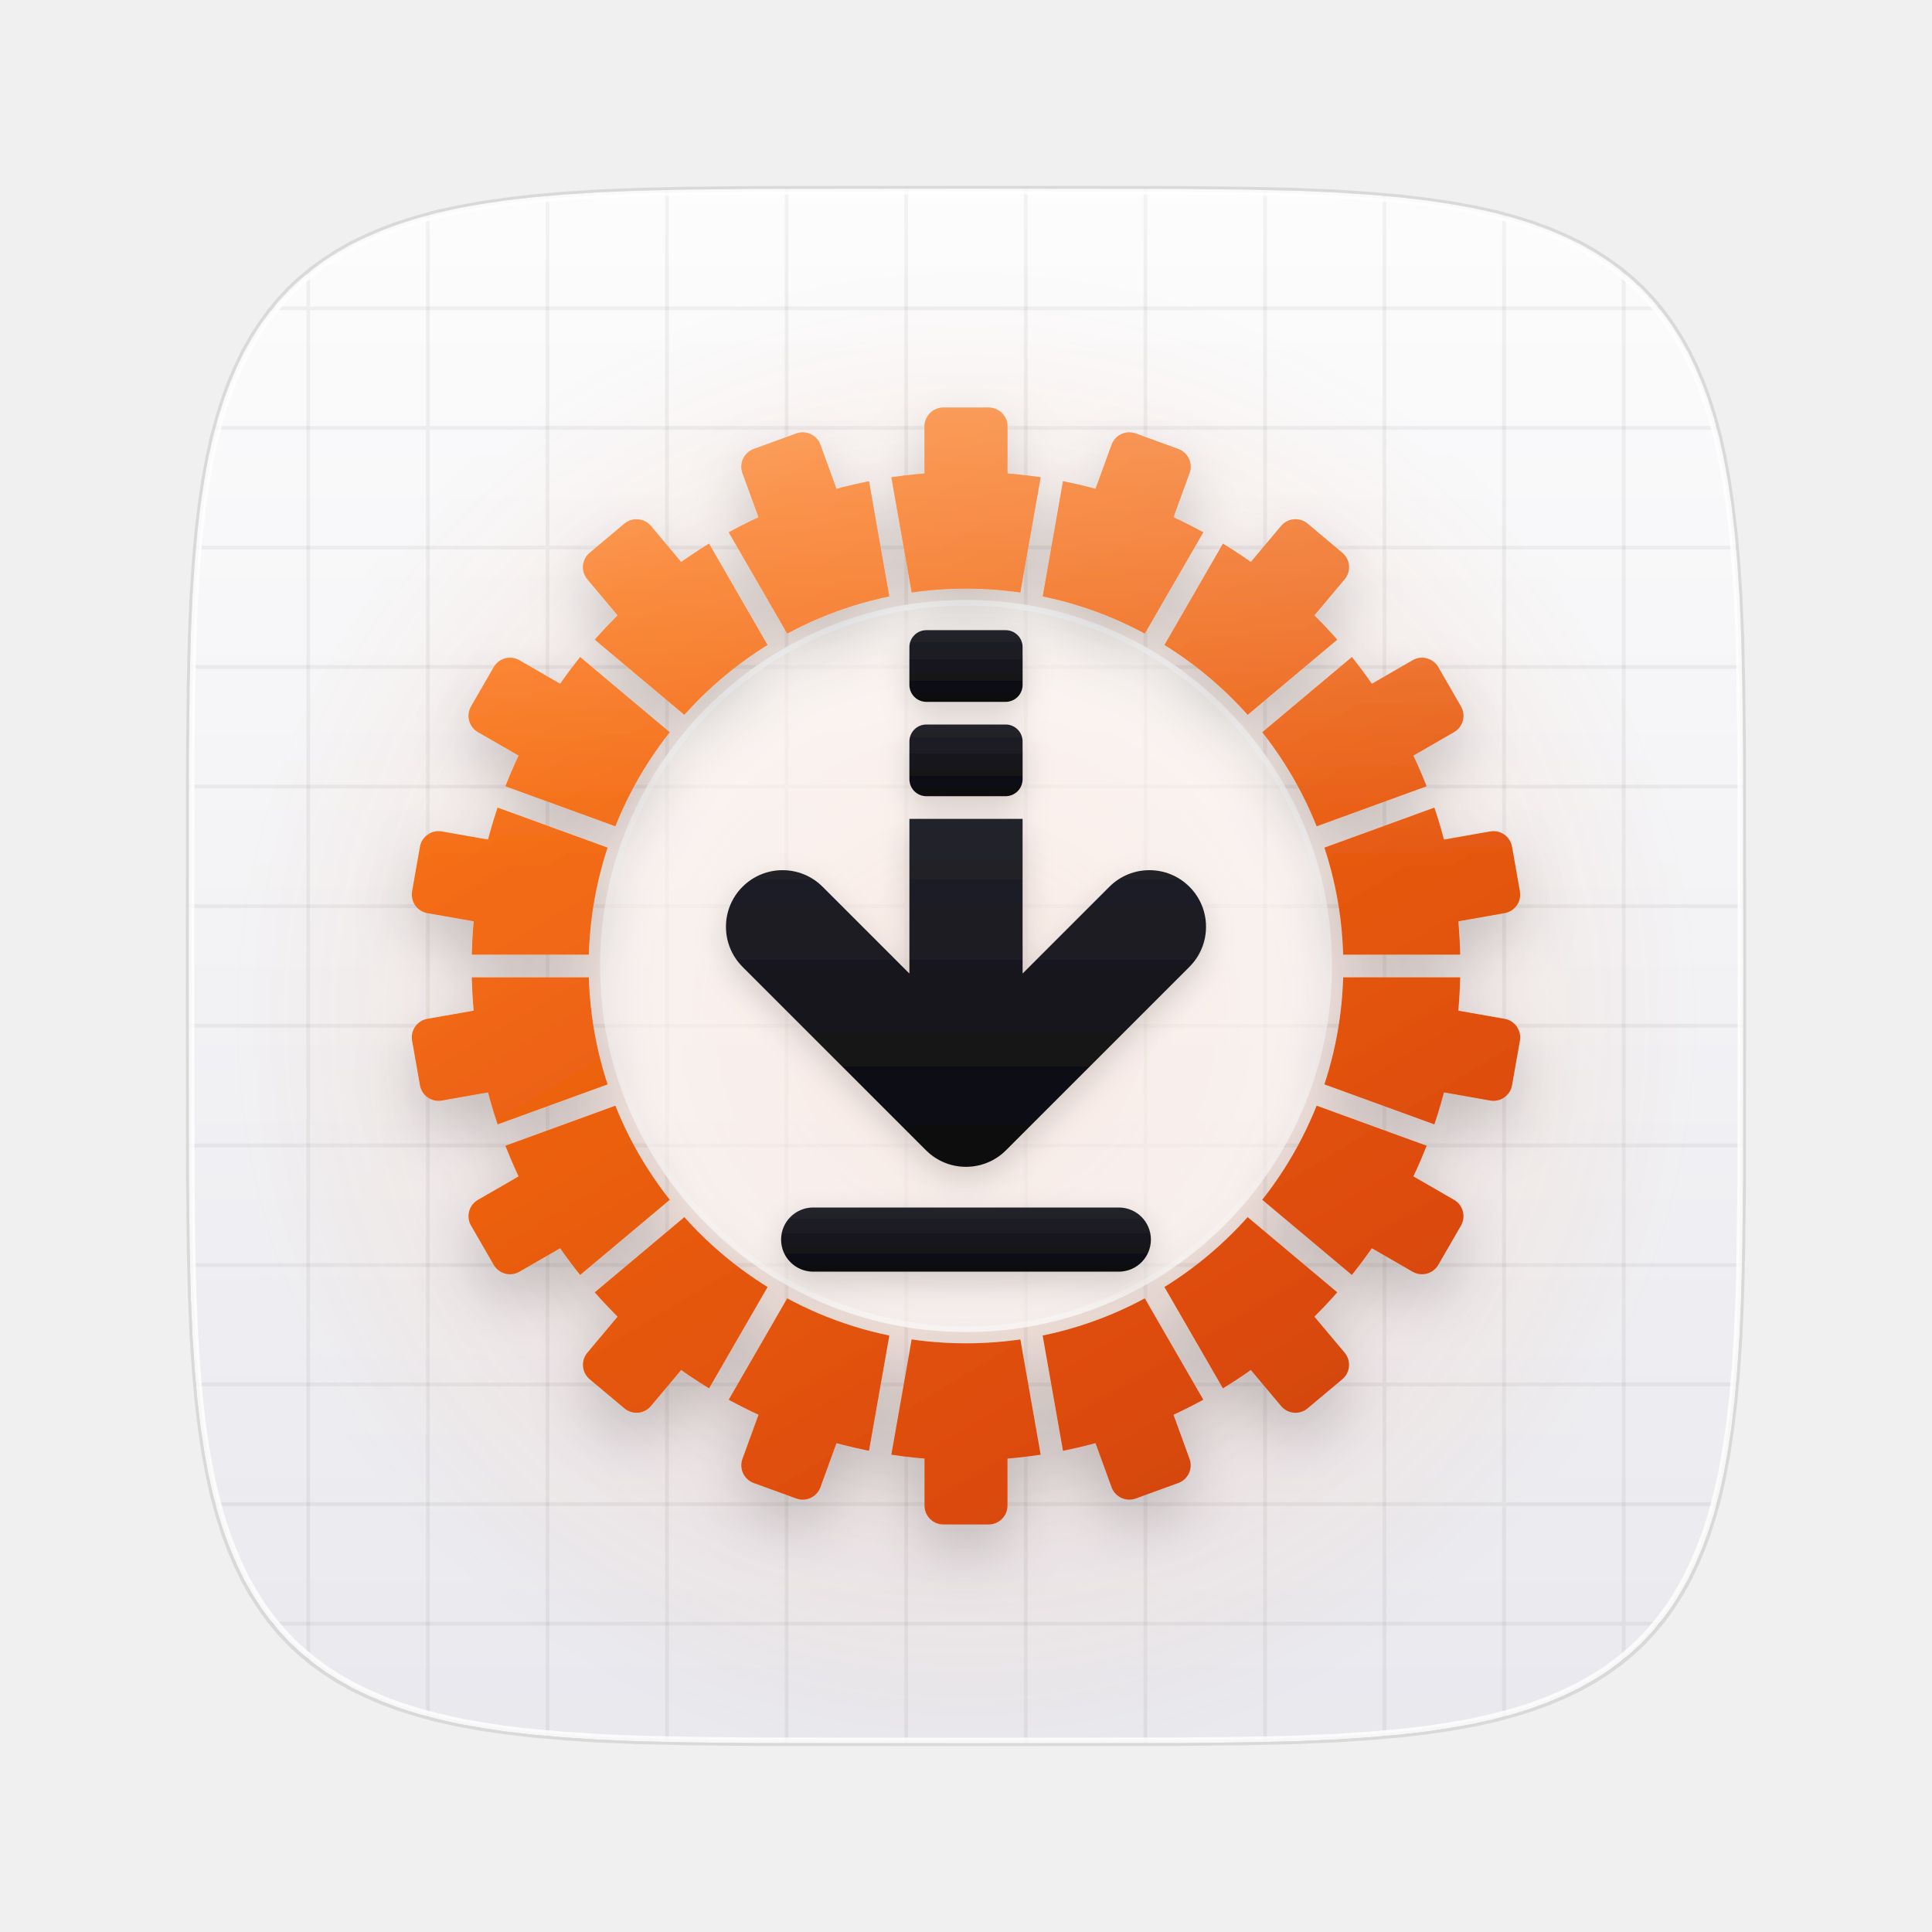
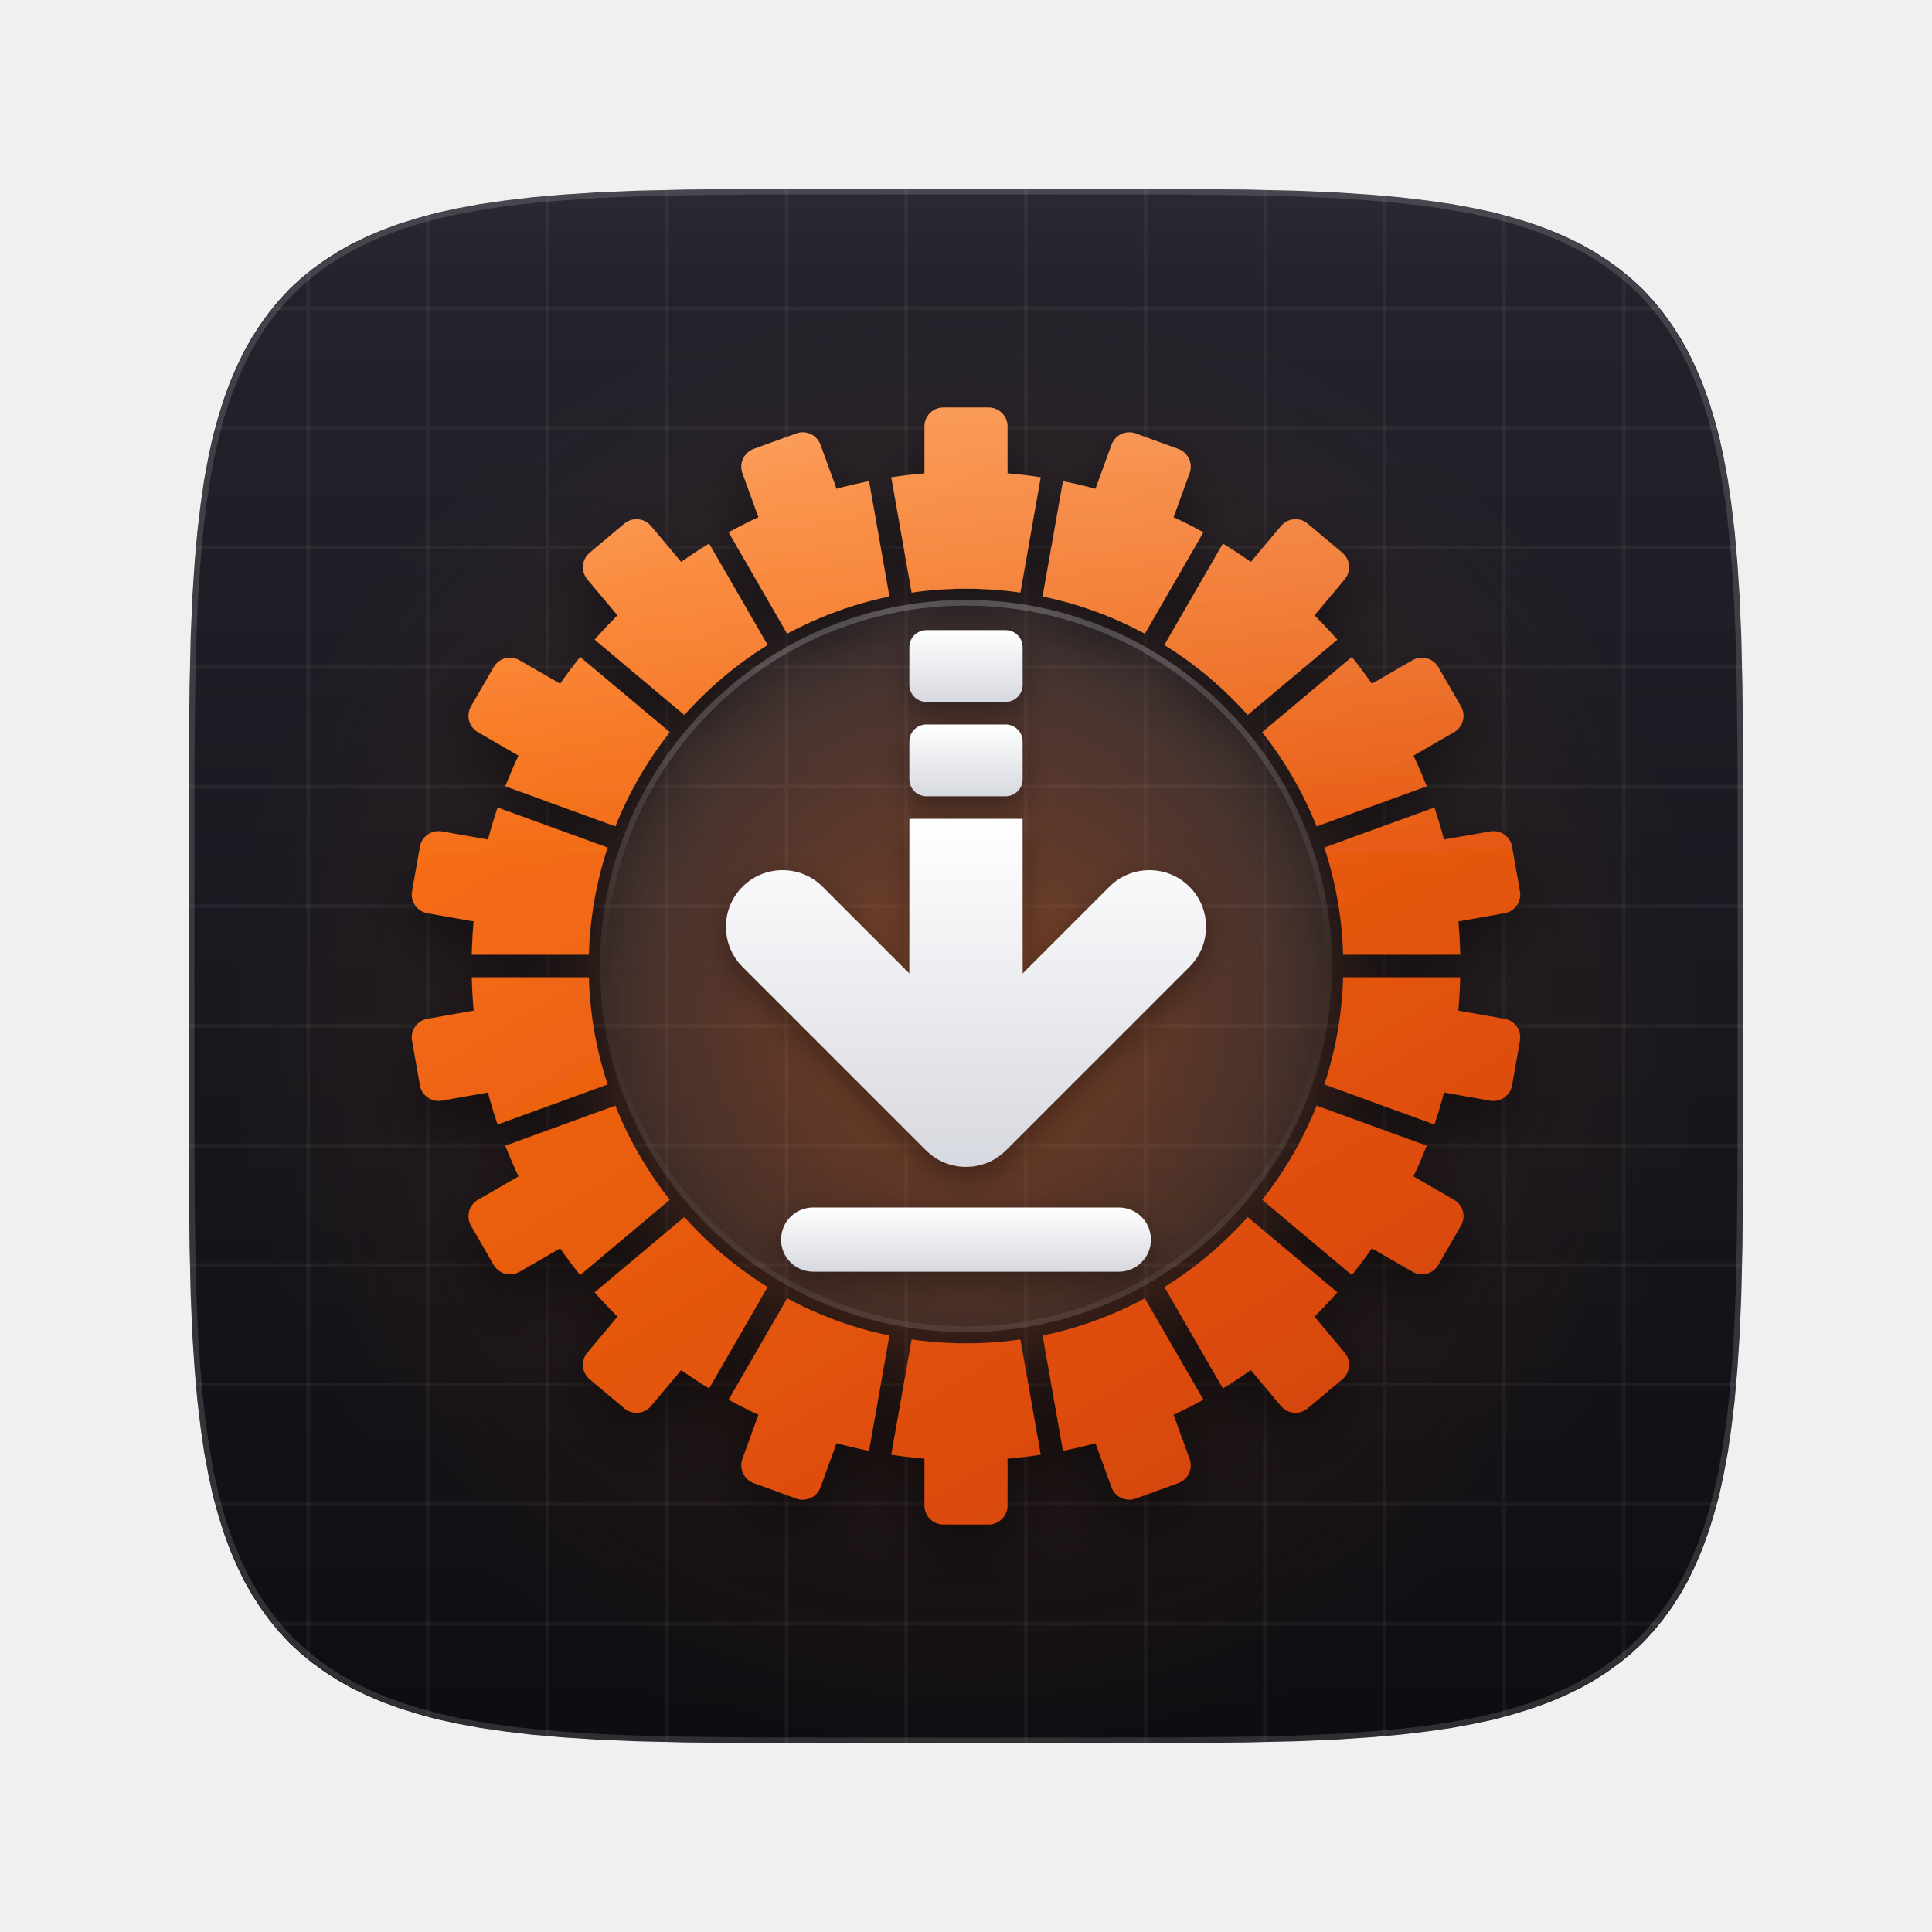
<svg xmlns="http://www.w3.org/2000/svg" viewBox="0 0 1024 1024" width="1024" height="1024">
  <defs>
    <clipPath id="sq">
      <path d="M924.0 512.0 L923.9 624.8 L923.5 660.9 L922.9 687.0 L922.0 708.2 L920.8 726.3 L919.4 742.2 L917.7 756.5 L915.8 769.6 L913.6 781.5 L911.2 792.6 L908.4 802.8 L905.4 812.4 L902.1 821.4 L898.5 829.8 L894.7 837.7 L890.5 845.1 L886.0 852.1 L881.2 858.7 L876.1 864.9 L870.7 870.7 L864.9 876.1 L858.7 881.2 L852.1 886.0 L845.1 890.5 L837.7 894.7 L829.8 898.5 L821.4 902.1 L812.4 905.4 L802.8 908.4 L792.6 911.2 L781.5 913.6 L769.6 915.8 L756.5 917.7 L742.2 919.4 L726.3 920.8 L708.2 922.0 L687.0 922.9 L660.9 923.5 L624.8 923.9 L512.0 924.0 L399.2 923.9 L363.1 923.5 L337.0 922.9 L315.8 922.0 L297.7 920.8 L281.8 919.4 L267.5 917.7 L254.4 915.8 L242.5 913.6 L231.4 911.2 L221.2 908.4 L211.6 905.4 L202.6 902.1 L194.2 898.5 L186.3 894.7 L178.9 890.5 L171.9 886.0 L165.3 881.2 L159.1 876.1 L153.3 870.7 L147.9 864.9 L142.8 858.7 L138.0 852.1 L133.5 845.1 L129.3 837.7 L125.5 829.8 L121.9 821.4 L118.6 812.4 L115.6 802.8 L112.8 792.6 L110.4 781.5 L108.2 769.6 L106.3 756.5 L104.6 742.2 L103.2 726.3 L102.0 708.2 L101.1 687.0 L100.5 660.9 L100.1 624.8 L100.0 512.0 L100.1 399.2 L100.5 363.1 L101.1 337.0 L102.0 315.8 L103.2 297.7 L104.6 281.8 L106.3 267.5 L108.2 254.4 L110.4 242.5 L112.8 231.4 L115.6 221.2 L118.6 211.6 L121.9 202.6 L125.5 194.2 L129.3 186.3 L133.5 178.9 L138.0 171.9 L142.8 165.3 L147.9 159.1 L153.3 153.3 L159.1 147.9 L165.3 142.8 L171.9 138.0 L178.9 133.5 L186.3 129.3 L194.2 125.5 L202.6 121.9 L211.6 118.6 L221.2 115.6 L231.4 112.8 L242.5 110.4 L254.4 108.2 L267.5 106.3 L281.8 104.6 L297.7 103.2 L315.8 102.0 L337.0 101.1 L363.1 100.5 L399.2 100.1 L512.0 100.0 L624.8 100.1 L660.9 100.5 L687.0 101.1 L708.2 102.0 L726.3 103.2 L742.2 104.6 L756.5 106.3 L769.6 108.2 L781.5 110.4 L792.6 112.8 L802.8 115.6 L812.4 118.6 L821.4 121.9 L829.8 125.5 L837.7 129.3 L845.1 133.5 L852.1 138.0 L858.7 142.8 L864.9 147.9 L870.7 153.3 L876.1 159.1 L881.2 165.3 L886.0 171.9 L890.5 178.9 L894.7 186.3 L898.5 194.2 L902.1 202.6 L905.4 211.6 L908.4 221.2 L911.2 231.4 L913.6 242.5 L915.8 254.4 L917.7 267.5 L919.4 281.8 L920.8 297.7 L922.0 315.8 L922.9 337.0 L923.5 363.1 L923.9 399.2 Z" />
    </clipPath>
    <linearGradient id="bg" x1="0" y1="0" x2="0" y2="1">
-       <stop offset="0" stop-color="#ffffff" />
-       <stop offset="1" stop-color="#e6e6ec" />
+       <stop offset="0" stop-color="#272731" />
+       <stop offset="1" stop-color="#0a0a0e" />
    </linearGradient>
    <radialGradient id="glow" cx="512" cy="540" r="400" gradientUnits="userSpaceOnUse">
-       <stop offset="0" stop-color="#ea580c" stop-opacity="0.22" />
+       <stop offset="0" stop-color="#ea580c" stop-opacity="0.45" />
      <stop offset="0.55" stop-color="#ea580c" stop-opacity="0.08" />
      <stop offset="1" stop-color="#ea580c" stop-opacity="0" />
    </radialGradient>
    <linearGradient id="rust" x1="0.2" y1="0" x2="0.8" y2="1">
      <stop offset="0" stop-color="#fdba74" />
      <stop offset="0.28" stop-color="#f97316" />
      <stop offset="0.7" stop-color="#dc4a0b" />
      <stop offset="1" stop-color="#a8360a" />
    </linearGradient>
    <linearGradient id="sheen" x1="0" y1="0" x2="0" y2="1">
      <stop offset="0" stop-color="#ffffff" stop-opacity="0.55" />
      <stop offset="0.45" stop-color="#ffffff" stop-opacity="0" />
    </linearGradient>
    <linearGradient id="lensrim" x1="0" y1="0" x2="0" y2="1">
-       <stop offset="0" stop-color="#ffffff" stop-opacity="0.95" />
+       <stop offset="0" stop-color="#ffffff" stop-opacity="0.3" />
      <stop offset="0.5" stop-color="#ffffff" stop-opacity="0" />
-       <stop offset="1" stop-color="#ffffff" stop-opacity="0.4" />
+       <stop offset="1" stop-color="#ffffff" stop-opacity="0.08" />
    </linearGradient>
    <linearGradient id="glyph" x1="0" y1="0" x2="0" y2="1">
-       <stop offset="0" stop-color="#24242c" />
-       <stop offset="1" stop-color="#0a0a0e" />
+       <stop offset="0" stop-color="#ffffff" />
+       <stop offset="1" stop-color="#d7d9e0" />
    </linearGradient>
    <linearGradient id="spec" x1="0" y1="0" x2="0" y2="1">
-       <stop offset="0" stop-color="#ffffff" stop-opacity="0.7" />
+       <stop offset="0" stop-color="#ffffff" stop-opacity="0.1" />
      <stop offset="0.5" stop-color="#ffffff" stop-opacity="0" />
    </linearGradient>
    <mask id="ring" maskUnits="userSpaceOnUse" x="0" y="0" width="1024" height="1024">
      <circle cx="512.0" cy="512.0" r="262" fill="white" />
      <rect x="490.0" y="216.0" width="44" height="64" rx="10" fill="white" transform="rotate(0.0 512.0 512.0)" />
      <rect x="490.0" y="216.0" width="44" height="64" rx="10" fill="white" transform="rotate(20.0 512.0 512.0)" />
      <rect x="490.0" y="216.0" width="44" height="64" rx="10" fill="white" transform="rotate(40.0 512.0 512.0)" />
      <rect x="490.0" y="216.0" width="44" height="64" rx="10" fill="white" transform="rotate(60.0 512.0 512.0)" />
      <rect x="490.0" y="216.0" width="44" height="64" rx="10" fill="white" transform="rotate(80.0 512.0 512.0)" />
      <rect x="490.0" y="216.0" width="44" height="64" rx="10" fill="white" transform="rotate(100.0 512.0 512.0)" />
      <rect x="490.0" y="216.0" width="44" height="64" rx="10" fill="white" transform="rotate(120.0 512.0 512.0)" />
      <rect x="490.0" y="216.0" width="44" height="64" rx="10" fill="white" transform="rotate(140.0 512.0 512.0)" />
      <rect x="490.0" y="216.0" width="44" height="64" rx="10" fill="white" transform="rotate(160.0 512.0 512.0)" />
      <rect x="490.0" y="216.0" width="44" height="64" rx="10" fill="white" transform="rotate(180.0 512.0 512.0)" />
      <rect x="490.0" y="216.0" width="44" height="64" rx="10" fill="white" transform="rotate(200.0 512.0 512.0)" />
      <rect x="490.0" y="216.0" width="44" height="64" rx="10" fill="white" transform="rotate(220.0 512.0 512.0)" />
      <rect x="490.0" y="216.0" width="44" height="64" rx="10" fill="white" transform="rotate(240.0 512.0 512.0)" />
      <rect x="490.0" y="216.0" width="44" height="64" rx="10" fill="white" transform="rotate(260.0 512.0 512.0)" />
      <rect x="490.0" y="216.0" width="44" height="64" rx="10" fill="white" transform="rotate(280.0 512.0 512.0)" />
      <rect x="490.0" y="216.0" width="44" height="64" rx="10" fill="white" transform="rotate(300.0 512.0 512.0)" />
      <rect x="490.0" y="216.0" width="44" height="64" rx="10" fill="white" transform="rotate(320.0 512.0 512.0)" />
      <rect x="490.0" y="216.0" width="44" height="64" rx="10" fill="white" transform="rotate(340.0 512.0 512.0)" />
      <circle cx="512.0" cy="512.0" r="200" fill="black" />
      <rect x="506.0" y="246.0" width="12" height="70" fill="black" transform="rotate(10.0 512.0 512.0)" />
      <rect x="506.0" y="246.0" width="12" height="70" fill="black" transform="rotate(30.0 512.0 512.0)" />
      <rect x="506.0" y="246.0" width="12" height="70" fill="black" transform="rotate(50.0 512.0 512.0)" />
      <rect x="506.0" y="246.0" width="12" height="70" fill="black" transform="rotate(70.0 512.0 512.0)" />
      <rect x="506.0" y="246.0" width="12" height="70" fill="black" transform="rotate(90.0 512.0 512.0)" />
      <rect x="506.0" y="246.0" width="12" height="70" fill="black" transform="rotate(110.0 512.0 512.0)" />
      <rect x="506.0" y="246.0" width="12" height="70" fill="black" transform="rotate(130.0 512.0 512.0)" />
      <rect x="506.0" y="246.0" width="12" height="70" fill="black" transform="rotate(150.0 512.0 512.0)" />
      <rect x="506.0" y="246.0" width="12" height="70" fill="black" transform="rotate(170.0 512.0 512.0)" />
      <rect x="506.0" y="246.0" width="12" height="70" fill="black" transform="rotate(190.0 512.0 512.0)" />
      <rect x="506.0" y="246.0" width="12" height="70" fill="black" transform="rotate(210.0 512.0 512.0)" />
      <rect x="506.0" y="246.0" width="12" height="70" fill="black" transform="rotate(230.0 512.0 512.0)" />
      <rect x="506.0" y="246.0" width="12" height="70" fill="black" transform="rotate(250.0 512.0 512.0)" />
      <rect x="506.0" y="246.0" width="12" height="70" fill="black" transform="rotate(270.0 512.0 512.0)" />
      <rect x="506.0" y="246.0" width="12" height="70" fill="black" transform="rotate(290.0 512.0 512.0)" />
      <rect x="506.0" y="246.0" width="12" height="70" fill="black" transform="rotate(310.0 512.0 512.0)" />
      <rect x="506.0" y="246.0" width="12" height="70" fill="black" transform="rotate(330.0 512.0 512.0)" />
      <rect x="506.0" y="246.0" width="12" height="70" fill="black" transform="rotate(350.0 512.0 512.0)" />
    </mask>
    <filter id="lift" x="-30%" y="-30%" width="160%" height="160%">
-       <feDropShadow dx="0" dy="14" stdDeviation="16" flood-color="#000000" flood-opacity="0.18" />
+       <feDropShadow dx="0" dy="14" stdDeviation="16" flood-color="#000000" flood-opacity="0.45" />
    </filter>
    <filter id="soft" x="-30%" y="-30%" width="160%" height="160%">
-       <feDropShadow dx="0" dy="6" stdDeviation="8" flood-color="#000000" flood-opacity="0.15" />
+       <feDropShadow dx="0" dy="6" stdDeviation="8" flood-color="#000000" flood-opacity="0.35" />
    </filter>
  </defs>
  <g clip-path="url(#sq)">
    <rect x="0" y="0" width="1024" height="1024" fill="url(#bg)" />
-     <g stroke="rgba(10,10,14,0.05)" stroke-width="2" fill="none">
+     <g stroke="rgba(255,255,255,0.045)" stroke-width="2" fill="none">
      <path d="M163.4 100 V924 M100 163.4 H924" />
      <path d="M226.8 100 V924 M100 226.8 H924" />
      <path d="M290.2 100 V924 M100 290.2 H924" />
      <path d="M353.5 100 V924 M100 353.5 H924" />
      <path d="M416.9 100 V924 M100 416.9 H924" />
      <path d="M480.3 100 V924 M100 480.3 H924" />
      <path d="M543.7 100 V924 M100 543.7 H924" />
      <path d="M607.1 100 V924 M100 607.1 H924" />
      <path d="M670.5 100 V924 M100 670.5 H924" />
      <path d="M733.8 100 V924 M100 733.8 H924" />
      <path d="M797.2 100 V924 M100 797.2 H924" />
      <path d="M860.6 100 V924 M100 860.6 H924" />
    </g>
    <rect x="0" y="0" width="1024" height="1024" fill="url(#glow)" />
    <ellipse cx="512" cy="150" rx="420" ry="190" fill="url(#spec)" />
  </g>
-   <circle cx="512" cy="512" r="194" fill="rgba(255,255,255,0.55)" />
+   <circle cx="512" cy="512" r="194" fill="rgba(255,255,255,0.07)" />
  <circle cx="512" cy="512" r="192.5" fill="none" stroke="url(#lensrim)" stroke-width="3" />
  <g filter="url(#lift)">
    <rect x="0" y="0" width="1024" height="1024" fill="url(#rust)" mask="url(#ring)" />
    <rect x="0" y="0" width="1024" height="1024" fill="url(#sheen)" mask="url(#ring)" />
  </g>
  <g filter="url(#soft)">
    <g fill="url(#glyph)">
      <rect x="482" y="334" width="60" height="38" rx="9" />
      <rect x="482" y="384" width="60" height="38" rx="9" />
      <path d="M482 434 h60 v82 l46 -46 a30 30 0 0 1 42.43 42.43 l-97.22 97.22 a30 30 0 0 1 -42.43 0 l-97.22 -97.22 a30 30 0 0 1 42.43 -42.43 l46 46 z" />
      <rect x="414" y="640" width="196" height="34" rx="17" />
    </g>
  </g>
-   <path d="M924.0 512.0 L923.9 624.8 L923.5 660.9 L922.9 687.0 L922.0 708.2 L920.8 726.3 L919.4 742.2 L917.7 756.5 L915.8 769.6 L913.6 781.5 L911.2 792.6 L908.4 802.8 L905.4 812.4 L902.1 821.4 L898.5 829.8 L894.7 837.7 L890.5 845.1 L886.0 852.1 L881.2 858.7 L876.1 864.9 L870.7 870.7 L864.9 876.1 L858.7 881.2 L852.1 886.0 L845.1 890.5 L837.7 894.7 L829.8 898.5 L821.4 902.1 L812.4 905.4 L802.8 908.4 L792.6 911.2 L781.5 913.6 L769.6 915.8 L756.5 917.7 L742.2 919.4 L726.3 920.8 L708.2 922.0 L687.0 922.9 L660.9 923.5 L624.8 923.9 L512.0 924.0 L399.2 923.9 L363.1 923.5 L337.0 922.9 L315.8 922.0 L297.7 920.8 L281.8 919.4 L267.5 917.7 L254.4 915.8 L242.5 913.6 L231.4 911.2 L221.2 908.4 L211.6 905.4 L202.6 902.1 L194.2 898.5 L186.3 894.7 L178.9 890.5 L171.9 886.0 L165.3 881.2 L159.1 876.1 L153.3 870.7 L147.9 864.9 L142.8 858.7 L138.0 852.1 L133.5 845.1 L129.3 837.7 L125.5 829.8 L121.9 821.4 L118.6 812.4 L115.6 802.8 L112.8 792.6 L110.4 781.5 L108.2 769.6 L106.3 756.5 L104.6 742.2 L103.2 726.3 L102.0 708.2 L101.1 687.0 L100.5 660.9 L100.1 624.8 L100.0 512.0 L100.1 399.2 L100.5 363.1 L101.1 337.0 L102.0 315.8 L103.2 297.7 L104.6 281.8 L106.3 267.5 L108.2 254.4 L110.4 242.5 L112.8 231.4 L115.6 221.2 L118.6 211.6 L121.9 202.6 L125.5 194.2 L129.3 186.3 L133.5 178.9 L138.0 171.9 L142.8 165.3 L147.9 159.1 L153.3 153.3 L159.1 147.9 L165.3 142.8 L171.9 138.0 L178.9 133.5 L186.3 129.3 L194.2 125.5 L202.6 121.9 L211.6 118.6 L221.2 115.6 L231.4 112.8 L242.5 110.4 L254.4 108.2 L267.5 106.3 L281.8 104.6 L297.7 103.2 L315.8 102.0 L337.0 101.1 L363.1 100.5 L399.2 100.1 L512.0 100.0 L624.8 100.1 L660.9 100.5 L687.0 101.1 L708.2 102.0 L726.3 103.2 L742.2 104.6 L756.5 106.3 L769.6 108.2 L781.5 110.4 L792.6 112.8 L802.8 115.6 L812.4 118.6 L821.4 121.9 L829.8 125.5 L837.7 129.3 L845.1 133.5 L852.1 138.0 L858.7 142.8 L864.9 147.9 L870.7 153.3 L876.1 159.1 L881.2 165.3 L886.0 171.9 L890.5 178.9 L894.7 186.3 L898.5 194.2 L902.1 202.6 L905.4 211.6 L908.4 221.2 L911.2 231.4 L913.6 242.5 L915.8 254.4 L917.7 267.5 L919.4 281.8 L920.8 297.7 L922.0 315.8 L922.9 337.0 L923.5 363.1 L923.9 399.2 Z" fill="none" stroke="rgba(10,10,14,0.10)" stroke-width="3" />
-   <path d="M922.5 512.0 L922.4 624.4 L922.0 660.3 L921.4 686.3 L920.5 707.5 L919.3 725.5 L917.9 741.4 L916.3 755.7 L914.3 768.6 L912.2 780.5 L909.7 791.5 L907.0 801.8 L904.0 811.3 L900.7 820.2 L897.1 828.6 L893.3 836.5 L889.1 843.9 L884.7 850.9 L879.9 857.4 L874.8 863.6 L869.4 869.4 L863.6 874.8 L857.4 879.9 L850.9 884.7 L843.9 889.1 L836.5 893.3 L828.6 897.1 L820.2 900.7 L811.3 904.0 L801.8 907.0 L791.5 909.7 L780.5 912.2 L768.6 914.3 L755.7 916.3 L741.4 917.9 L725.5 919.3 L707.5 920.5 L686.3 921.4 L660.3 922.0 L624.4 922.4 L512.0 922.5 L399.6 922.4 L363.7 922.0 L337.7 921.4 L316.5 920.5 L298.5 919.3 L282.6 917.9 L268.3 916.3 L255.4 914.3 L243.5 912.2 L232.5 909.7 L222.2 907.0 L212.7 904.0 L203.8 900.7 L195.4 897.1 L187.5 893.3 L180.1 889.1 L173.1 884.7 L166.6 879.9 L160.4 874.8 L154.6 869.4 L149.2 863.6 L144.1 857.4 L139.3 850.9 L134.9 843.9 L130.7 836.5 L126.9 828.6 L123.3 820.2 L120.0 811.3 L117.0 801.8 L114.3 791.5 L111.8 780.5 L109.7 768.6 L107.7 755.7 L106.1 741.4 L104.7 725.5 L103.5 707.5 L102.6 686.3 L102.0 660.3 L101.6 624.4 L101.5 512.0 L101.6 399.6 L102.0 363.7 L102.6 337.7 L103.5 316.5 L104.7 298.5 L106.1 282.6 L107.7 268.3 L109.7 255.4 L111.8 243.5 L114.3 232.5 L117.0 222.2 L120.0 212.7 L123.3 203.8 L126.9 195.4 L130.7 187.5 L134.9 180.1 L139.3 173.1 L144.1 166.6 L149.2 160.4 L154.6 154.6 L160.4 149.2 L166.6 144.1 L173.1 139.3 L180.1 134.9 L187.5 130.7 L195.4 126.9 L203.8 123.3 L212.7 120.0 L222.2 117.0 L232.5 114.3 L243.5 111.8 L255.4 109.7 L268.3 107.7 L282.6 106.1 L298.5 104.7 L316.5 103.5 L337.7 102.6 L363.7 102.0 L399.6 101.6 L512.0 101.5 L624.4 101.6 L660.3 102.0 L686.3 102.6 L707.5 103.5 L725.5 104.7 L741.4 106.1 L755.7 107.7 L768.6 109.7 L780.5 111.8 L791.5 114.3 L801.8 117.0 L811.3 120.0 L820.2 123.3 L828.6 126.9 L836.5 130.7 L843.9 134.9 L850.9 139.3 L857.4 144.1 L863.6 149.2 L869.4 154.6 L874.8 160.4 L879.9 166.6 L884.7 173.1 L889.1 180.1 L893.3 187.5 L897.1 195.4 L900.7 203.8 L904.0 212.7 L907.0 222.2 L909.7 232.5 L912.2 243.5 L914.3 255.4 L916.3 268.3 L917.9 282.6 L919.3 298.5 L920.5 316.5 L921.4 337.7 L922.0 363.7 L922.4 399.6 Z" fill="none" stroke="rgba(255,255,255,0.9)" stroke-width="3" clip-path="url(#sq)" stroke-dasharray="none" opacity="0.9" />
+   <path d="M924.0 512.0 L923.9 624.8 L923.5 660.9 L922.9 687.0 L922.0 708.2 L920.8 726.3 L919.4 742.2 L917.7 756.5 L915.8 769.6 L913.6 781.5 L911.2 792.6 L908.4 802.8 L905.4 812.4 L902.1 821.4 L898.5 829.8 L894.7 837.7 L890.5 845.1 L886.0 852.1 L881.2 858.7 L876.1 864.9 L870.7 870.7 L864.9 876.1 L858.7 881.2 L852.1 886.0 L845.1 890.5 L837.7 894.7 L829.8 898.5 L821.4 902.1 L812.4 905.4 L802.8 908.4 L792.6 911.2 L781.5 913.6 L769.6 915.8 L756.5 917.7 L742.2 919.4 L726.3 920.8 L708.2 922.0 L687.0 922.9 L660.9 923.5 L624.8 923.9 L512.0 924.0 L399.2 923.9 L363.1 923.5 L337.0 922.9 L315.8 922.0 L297.7 920.8 L281.8 919.4 L267.5 917.7 L254.4 915.8 L242.5 913.6 L231.4 911.2 L221.2 908.4 L211.6 905.4 L202.6 902.1 L194.2 898.5 L186.3 894.7 L178.9 890.5 L171.9 886.0 L165.3 881.2 L159.1 876.1 L153.3 870.7 L147.9 864.9 L142.8 858.7 L138.0 852.1 L133.5 845.1 L129.3 837.7 L125.5 829.8 L121.9 821.4 L118.6 812.4 L115.6 802.8 L112.8 792.6 L110.4 781.5 L108.2 769.6 L106.3 756.5 L104.6 742.2 L103.2 726.3 L102.0 708.2 L101.1 687.0 L100.5 660.9 L100.1 624.8 L100.0 512.0 L100.1 399.2 L100.5 363.1 L101.1 337.0 L102.0 315.8 L103.2 297.7 L104.6 281.8 L106.3 267.5 L108.2 254.4 L110.4 242.5 L112.8 231.4 L115.6 221.2 L118.6 211.6 L121.9 202.6 L125.5 194.2 L129.3 186.3 L133.5 178.9 L138.0 171.9 L142.8 165.3 L147.9 159.1 L153.3 153.3 L159.1 147.9 L165.3 142.8 L171.9 138.0 L178.9 133.5 L186.3 129.3 L194.2 125.5 L202.6 121.9 L211.6 118.6 L221.2 115.6 L231.4 112.8 L242.5 110.4 L254.4 108.2 L267.5 106.3 L281.8 104.6 L297.7 103.2 L315.8 102.0 L337.0 101.1 L363.1 100.5 L399.2 100.1 L512.0 100.0 L624.8 100.1 L660.9 100.5 L687.0 101.1 L708.2 102.0 L726.3 103.2 L742.2 104.6 L756.5 106.3 L769.6 108.2 L781.5 110.4 L792.6 112.8 L802.8 115.6 L812.4 118.6 L821.4 121.9 L829.8 125.5 L837.7 129.3 L845.1 133.5 L852.1 138.0 L858.7 142.8 L864.9 147.9 L870.7 153.3 L876.1 159.1 L881.2 165.3 L886.0 171.9 L890.5 178.9 L894.7 186.3 L898.5 194.2 L902.1 202.6 L905.4 211.6 L908.4 221.2 L911.2 231.4 L913.6 242.5 L915.8 254.4 L917.7 267.5 L919.4 281.8 L920.8 297.7 L922.0 315.8 L922.9 337.0 L923.5 363.1 L923.9 399.2 Z" fill="none" stroke="rgba(0,0,0,0)" stroke-width="3" />
+   <path d="M922.5 512.0 L922.4 624.4 L922.0 660.3 L921.4 686.3 L920.5 707.5 L919.3 725.5 L917.9 741.4 L916.3 755.7 L914.3 768.6 L912.2 780.5 L909.7 791.5 L907.0 801.8 L904.0 811.3 L900.7 820.2 L897.1 828.6 L893.3 836.5 L889.1 843.9 L884.7 850.9 L879.9 857.4 L874.8 863.6 L869.4 869.4 L863.6 874.8 L857.4 879.9 L850.9 884.7 L843.9 889.1 L836.5 893.3 L828.6 897.1 L820.2 900.7 L811.3 904.0 L801.8 907.0 L791.5 909.7 L780.5 912.2 L768.6 914.3 L755.7 916.3 L741.4 917.9 L725.5 919.3 L707.5 920.5 L686.3 921.4 L660.3 922.0 L624.4 922.4 L512.0 922.5 L399.6 922.4 L363.7 922.0 L337.7 921.4 L316.5 920.5 L298.5 919.3 L282.6 917.9 L268.3 916.3 L255.4 914.3 L243.5 912.2 L232.5 909.7 L222.2 907.0 L212.7 904.0 L203.8 900.7 L195.4 897.1 L187.5 893.3 L180.1 889.1 L173.1 884.7 L166.6 879.9 L160.4 874.8 L154.6 869.4 L149.2 863.6 L144.1 857.4 L139.3 850.9 L134.9 843.9 L130.7 836.5 L126.9 828.6 L123.3 820.2 L120.0 811.3 L117.0 801.8 L114.3 791.5 L111.8 780.5 L109.7 768.6 L107.7 755.7 L106.1 741.4 L104.7 725.5 L103.5 707.5 L102.6 686.3 L102.0 660.3 L101.6 624.4 L101.5 512.0 L101.6 399.6 L102.0 363.7 L102.6 337.7 L103.5 316.5 L104.7 298.5 L106.1 282.6 L107.7 268.3 L109.7 255.4 L111.8 243.5 L114.3 232.5 L117.0 222.2 L120.0 212.7 L123.3 203.8 L126.9 195.4 L130.7 187.5 L134.9 180.1 L139.3 173.1 L144.1 166.6 L149.2 160.4 L154.6 154.6 L160.4 149.2 L166.6 144.1 L173.1 139.3 L180.1 134.9 L187.5 130.7 L195.4 126.9 L203.8 123.3 L212.7 120.0 L222.2 117.0 L232.5 114.3 L243.5 111.8 L255.4 109.7 L268.3 107.7 L282.6 106.1 L298.5 104.7 L316.5 103.5 L337.7 102.6 L363.7 102.0 L399.6 101.6 L512.0 101.5 L624.4 101.6 L660.3 102.0 L686.3 102.6 L707.5 103.5 L725.5 104.7 L741.4 106.1 L755.7 107.7 L768.6 109.7 L780.5 111.8 L791.5 114.3 L801.8 117.0 L811.3 120.0 L820.2 123.3 L828.6 126.9 L836.5 130.7 L843.9 134.9 L850.9 139.3 L857.4 144.1 L863.6 149.2 L869.4 154.6 L874.8 160.4 L879.9 166.6 L884.7 173.1 L889.1 180.1 L893.3 187.5 L897.1 195.4 L900.7 203.8 L904.0 212.7 L907.0 222.2 L909.7 232.5 L912.2 243.5 L914.3 255.4 L916.3 268.3 L917.9 282.6 L919.3 298.5 L920.5 316.5 L921.4 337.7 L922.0 363.7 L922.4 399.6 Z" fill="none" stroke="rgba(255,255,255,0.16)" stroke-width="3" clip-path="url(#sq)" stroke-dasharray="none" opacity="0.9" />
</svg>
